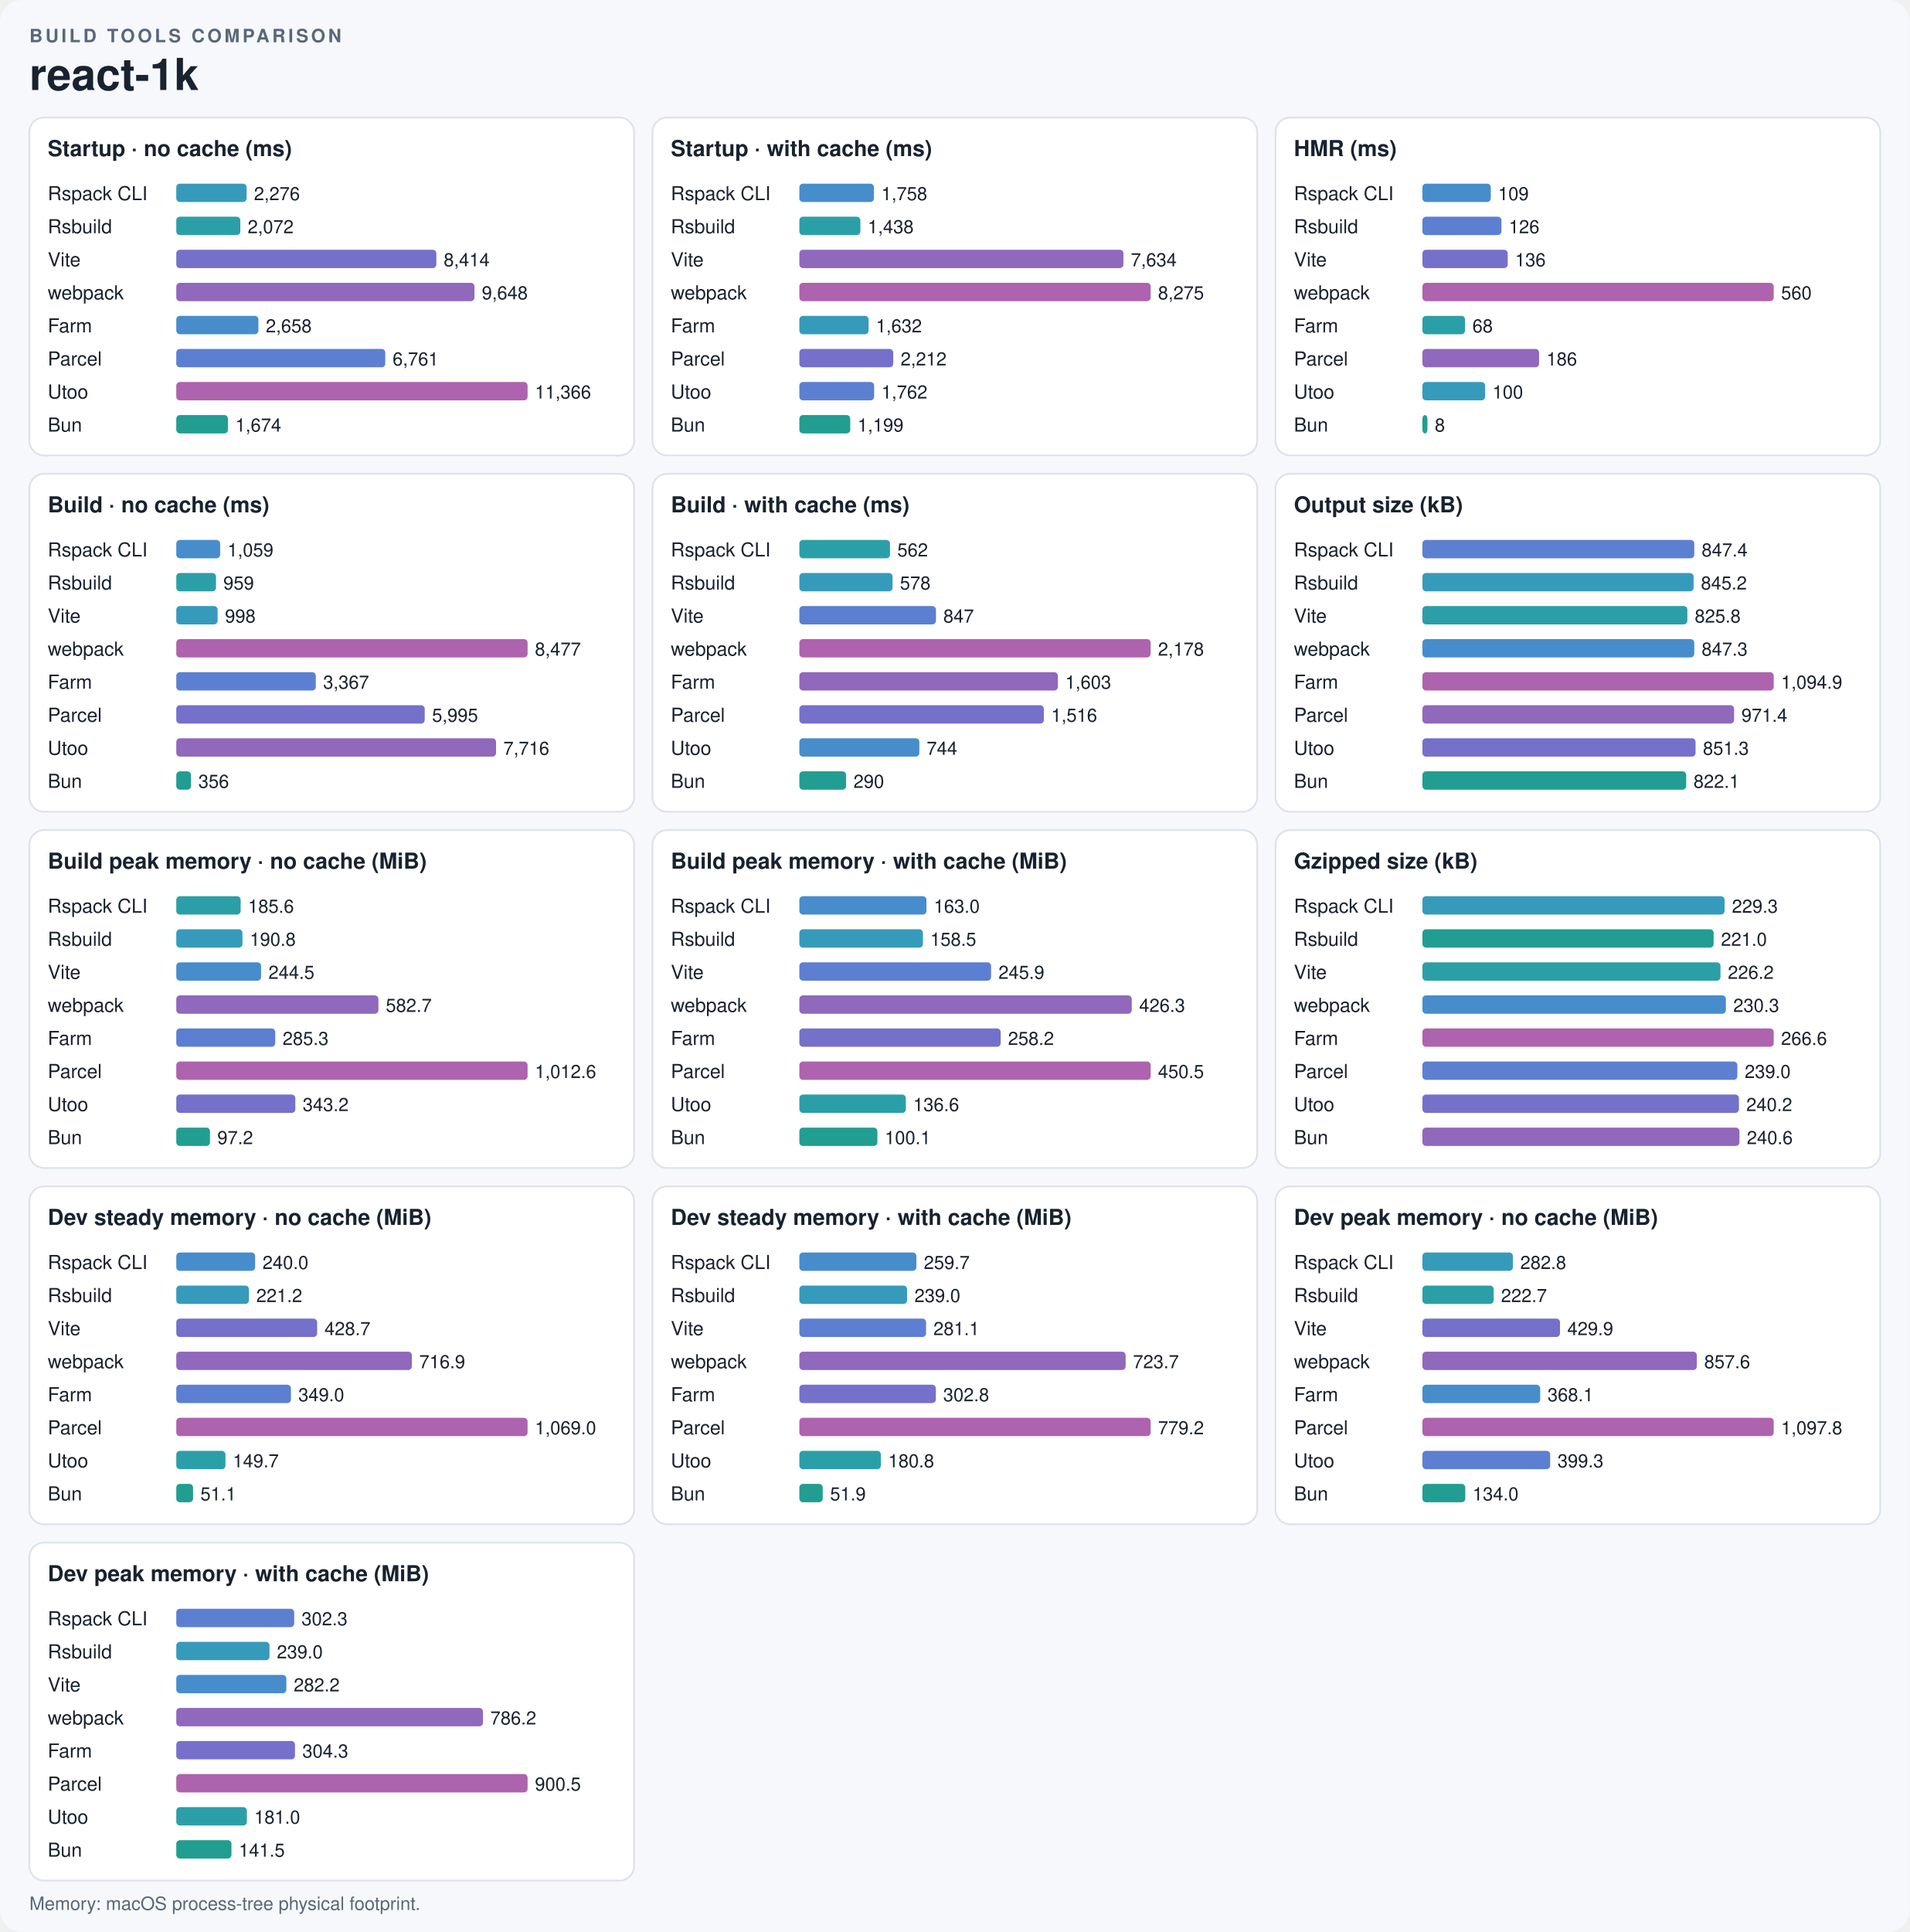
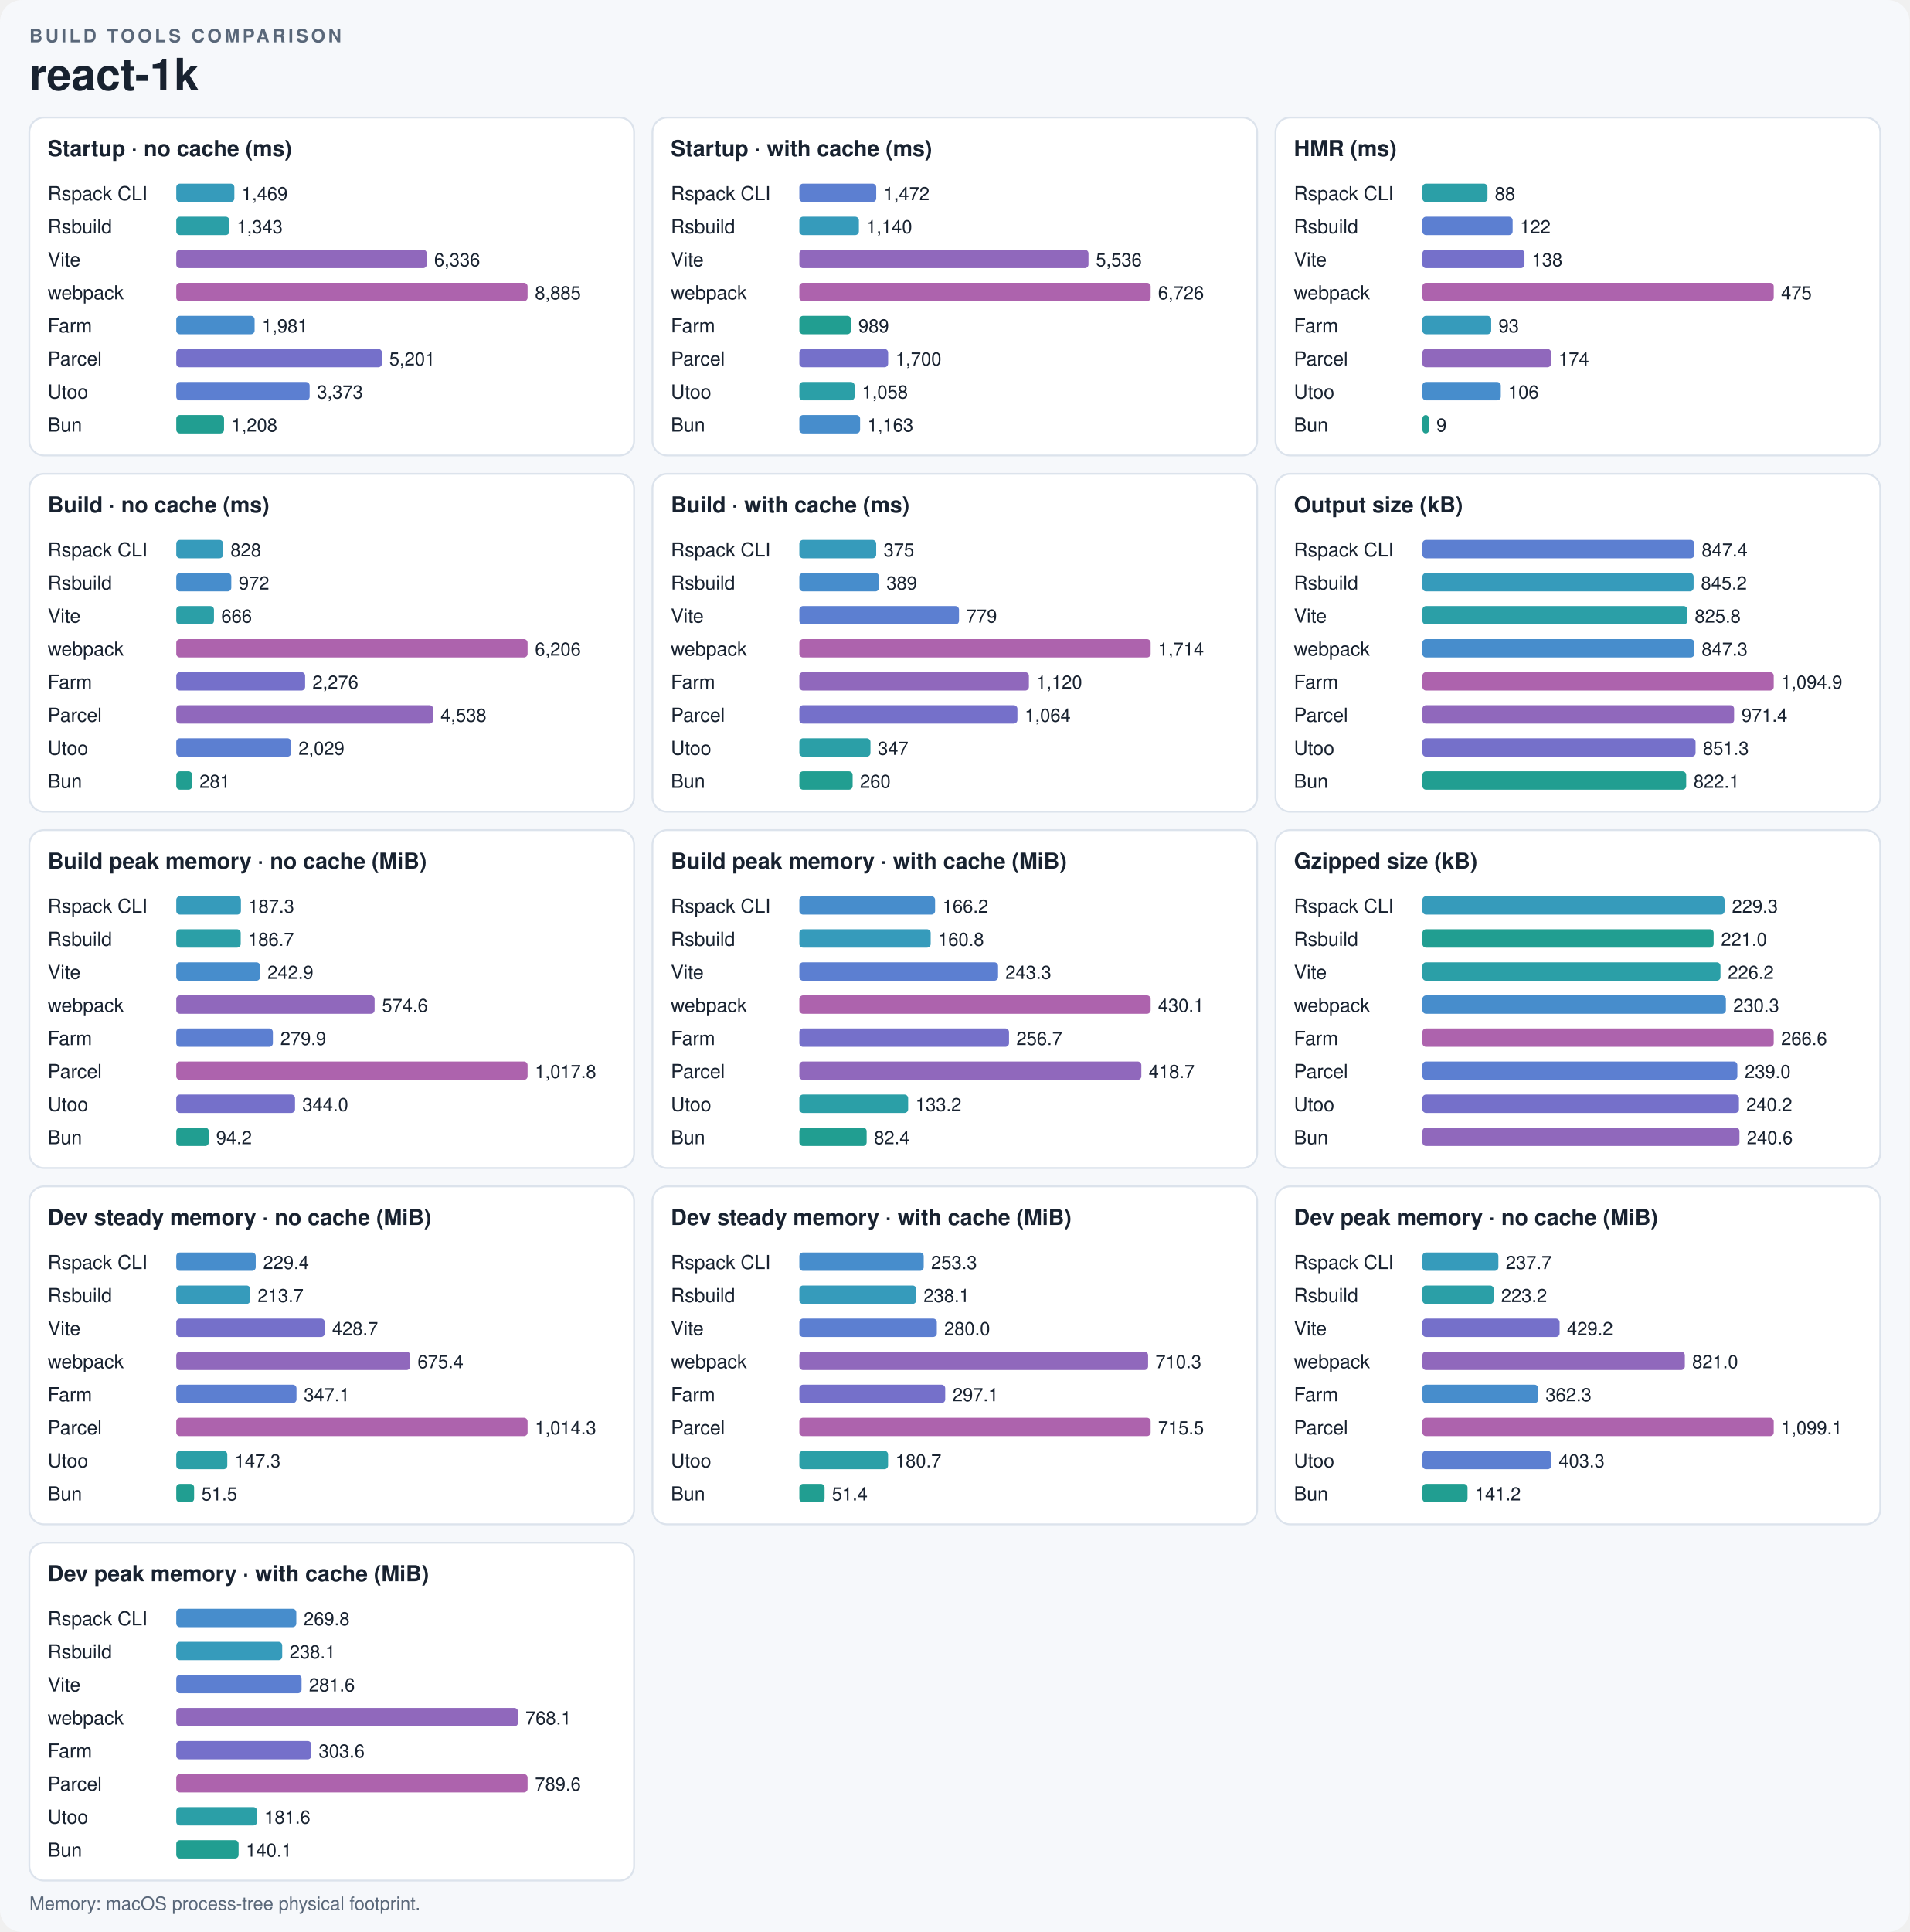
<svg xmlns="http://www.w3.org/2000/svg" width="1040" height="1052" viewBox="0 0 1040 1052" role="img" aria-labelledby="title description">
  <g font-family="-apple-system, BlinkMacSystemFont, 'Segoe UI', Helvetica, Arial, sans-serif" style="font-variant-numeric:tabular-nums">
    <rect width="1040" height="1052" rx="12" fill="#f6f8fb" />
    <text x="16" y="23" font-size="10" fill="#596779" font-weight="700" letter-spacing="1.5">BUILD TOOLS COMPARISON</text>
    <text x="16" y="49" font-size="24" fill="#182230" font-weight="700">react-1k</text>
-     <g class="chart" data-metric="Startup (no cache)" data-table="Development metrics" data-scale="11366">
+     <g class="chart" data-metric="Startup (no cache)" data-table="Development metrics" data-scale="8885">
      <rect x="16" y="64" width="329.333" height="184" rx="8" fill="#ffffff" stroke="#dce3ec" />
      <text x="26" y="85" font-size="12" fill="#182230" font-weight="650">Startup · no cache (ms)</text>
      <text x="26" y="109" font-size="10.5" fill="#182230">Rspack CLI</text>
-       <rect class="bar" data-rank="3" x="96" y="100" width="38.314" height="10" rx="2" fill="#369bbb" />
-       <text x="138.314" y="109" font-size="10" fill="#182230">2,276</text>
+       <rect class="bar" data-rank="3" x="96" y="100" width="31.634" height="10" rx="2" fill="#369bbb" />
+       <text x="131.634" y="109" font-size="10" fill="#182230">1,469</text>
      <text x="26" y="127" font-size="10.5" fill="#182230">Rsbuild</text>
-       <rect class="bar" data-rank="2" x="96" y="118" width="34.880" height="10" rx="2" fill="#2b9fa7" />
-       <text x="134.88" y="127" font-size="10" fill="#182230">2,072</text>
+       <rect class="bar" data-rank="2" x="96" y="118" width="28.921" height="10" rx="2" fill="#2b9fa7" />
+       <text x="128.921" y="127" font-size="10" fill="#182230">1,343</text>
      <text x="26" y="145" font-size="10.5" fill="#182230">Vite</text>
-       <rect class="bar" data-rank="6" x="96" y="136" width="141.640" height="10" rx="2" fill="#7570ca" />
-       <text x="241.64" y="145" font-size="10" fill="#182230">8,414</text>
+       <rect class="bar" data-rank="7" x="96" y="136" width="136.442" height="10" rx="2" fill="#9068bc" />
+       <text x="236.442" y="145" font-size="10" fill="#182230">6,336</text>
      <text x="26" y="163" font-size="10.5" fill="#182230">webpack</text>
-       <rect class="bar" data-rank="7" x="96" y="154" width="162.413" height="10" rx="2" fill="#9068bc" />
-       <text x="262.413" y="163" font-size="10" fill="#182230">9,648</text>
+       <rect class="bar" data-rank="8" x="96" y="154" width="191.333" height="10" rx="2" fill="#ad63ad" />
+       <text x="291.333" y="163" font-size="10" fill="#182230">8,885</text>
      <text x="26" y="181" font-size="10.5" fill="#182230">Farm</text>
-       <rect class="bar" data-rank="4" x="96" y="172" width="44.744" height="10" rx="2" fill="#478dcc" />
-       <text x="144.744" y="181" font-size="10" fill="#182230">2,658</text>
+       <rect class="bar" data-rank="4" x="96" y="172" width="42.660" height="10" rx="2" fill="#478dcc" />
+       <text x="142.66" y="181" font-size="10" fill="#182230">1,981</text>
      <text x="26" y="199" font-size="10.5" fill="#182230">Parcel</text>
-       <rect class="bar" data-rank="5" x="96" y="190" width="113.814" height="10" rx="2" fill="#5c7fd1" />
-       <text x="213.814" y="199" font-size="10" fill="#182230">6,761</text>
+       <rect class="bar" data-rank="6" x="96" y="190" width="112.001" height="10" rx="2" fill="#7570ca" />
+       <text x="212.001" y="199" font-size="10" fill="#182230">5,201</text>
      <text x="26" y="217" font-size="10.5" fill="#182230">Utoo</text>
-       <rect class="bar" data-rank="8" x="96" y="208" width="191.333" height="10" rx="2" fill="#ad63ad" />
-       <text x="291.333" y="217" font-size="10" fill="#182230">11,366</text>
+       <rect class="bar" data-rank="5" x="96" y="208" width="72.636" height="10" rx="2" fill="#5c7fd1" />
+       <text x="172.636" y="217" font-size="10" fill="#182230">3,373</text>
      <text x="26" y="235" font-size="10.5" fill="#182230">Bun</text>
-       <rect class="bar" data-rank="1" x="96" y="226" width="28.180" height="10" rx="2" fill="#219e91" />
-       <text x="128.18" y="235" font-size="10" fill="#182230">1,674</text>
-     </g>
-     <g class="chart" data-metric="Startup (with cache)" data-table="Development metrics" data-scale="8275">
+       <rect class="bar" data-rank="1" x="96" y="226" width="26.014" height="10" rx="2" fill="#219e91" />
+       <text x="126.014" y="235" font-size="10" fill="#182230">1,208</text>
+     </g>
+     <g class="chart" data-metric="Startup (with cache)" data-table="Development metrics" data-scale="6726">
      <rect x="355.333" y="64" width="329.333" height="184" rx="8" fill="#ffffff" stroke="#dce3ec" />
      <text x="365.333" y="85" font-size="12" fill="#182230" font-weight="650">Startup · with cache (ms)</text>
      <text x="365.333" y="109" font-size="10.5" fill="#182230">Rspack CLI</text>
-       <rect class="bar" data-rank="4" x="435.333" y="100" width="40.648" height="10" rx="2" fill="#478dcc" />
-       <text x="479.982" y="109" font-size="10" fill="#182230">1,758</text>
+       <rect class="bar" data-rank="5" x="435.333" y="100" width="41.874" height="10" rx="2" fill="#5c7fd1" />
+       <text x="481.207" y="109" font-size="10" fill="#182230">1,472</text>
      <text x="365.333" y="127" font-size="10.5" fill="#182230">Rsbuild</text>
-       <rect class="bar" data-rank="2" x="435.333" y="118" width="33.249" height="10" rx="2" fill="#2b9fa7" />
-       <text x="472.583" y="127" font-size="10" fill="#182230">1,438</text>
+       <rect class="bar" data-rank="3" x="435.333" y="118" width="32.429" height="10" rx="2" fill="#369bbb" />
+       <text x="471.763" y="127" font-size="10" fill="#182230">1,140</text>
      <text x="365.333" y="145" font-size="10.5" fill="#182230">Vite</text>
-       <rect class="bar" data-rank="7" x="435.333" y="136" width="176.512" height="10" rx="2" fill="#9068bc" />
-       <text x="615.846" y="145" font-size="10" fill="#182230">7,634</text>
+       <rect class="bar" data-rank="7" x="435.333" y="136" width="157.482" height="10" rx="2" fill="#9068bc" />
+       <text x="596.815" y="145" font-size="10" fill="#182230">5,536</text>
      <text x="365.333" y="163" font-size="10.5" fill="#182230">webpack</text>
      <rect class="bar" data-rank="8" x="435.333" y="154" width="191.333" height="10" rx="2" fill="#ad63ad" />
-       <text x="630.667" y="163" font-size="10" fill="#182230">8,275</text>
+       <text x="630.667" y="163" font-size="10" fill="#182230">6,726</text>
      <text x="365.333" y="181" font-size="10.5" fill="#182230">Farm</text>
-       <rect class="bar" data-rank="3" x="435.333" y="172" width="37.735" height="10" rx="2" fill="#369bbb" />
-       <text x="477.068" y="181" font-size="10" fill="#182230">1,632</text>
+       <rect class="bar" data-rank="1" x="435.333" y="172" width="28.134" height="10" rx="2" fill="#219e91" />
+       <text x="467.467" y="181" font-size="10" fill="#182230">989</text>
      <text x="365.333" y="199" font-size="10.5" fill="#182230">Parcel</text>
-       <rect class="bar" data-rank="6" x="435.333" y="190" width="51.146" height="10" rx="2" fill="#7570ca" />
-       <text x="490.479" y="199" font-size="10" fill="#182230">2,212</text>
+       <rect class="bar" data-rank="6" x="435.333" y="190" width="48.360" height="10" rx="2" fill="#7570ca" />
+       <text x="487.693" y="199" font-size="10" fill="#182230">1,700</text>
      <text x="365.333" y="217" font-size="10.5" fill="#182230">Utoo</text>
-       <rect class="bar" data-rank="5" x="435.333" y="208" width="40.741" height="10" rx="2" fill="#5c7fd1" />
-       <text x="480.074" y="217" font-size="10" fill="#182230">1,762</text>
+       <rect class="bar" data-rank="2" x="435.333" y="208" width="30.097" height="10" rx="2" fill="#2b9fa7" />
+       <text x="469.43" y="217" font-size="10" fill="#182230">1,058</text>
      <text x="365.333" y="235" font-size="10.5" fill="#182230">Bun</text>
-       <rect class="bar" data-rank="1" x="435.333" y="226" width="27.723" height="10" rx="2" fill="#219e91" />
-       <text x="467.056" y="235" font-size="10" fill="#182230">1,199</text>
-     </g>
-     <g class="chart" data-metric="HMR" data-table="Development metrics" data-scale="560">
+       <rect class="bar" data-rank="4" x="435.333" y="226" width="33.084" height="10" rx="2" fill="#478dcc" />
+       <text x="472.417" y="235" font-size="10" fill="#182230">1,163</text>
+     </g>
+     <g class="chart" data-metric="HMR" data-table="Development metrics" data-scale="475">
      <rect x="694.667" y="64" width="329.333" height="184" rx="8" fill="#ffffff" stroke="#dce3ec" />
      <text x="704.667" y="85" font-size="12" fill="#182230" font-weight="650">HMR (ms)</text>
      <text x="704.667" y="109" font-size="10.5" fill="#182230">Rspack CLI</text>
-       <rect class="bar" data-rank="4" x="774.667" y="100" width="37.242" height="10" rx="2" fill="#478dcc" />
-       <text x="815.908" y="109" font-size="10" fill="#182230">109</text>
+       <rect class="bar" data-rank="2" x="774.667" y="100" width="35.447" height="10" rx="2" fill="#2b9fa7" />
+       <text x="814.114" y="109" font-size="10" fill="#182230">88</text>
      <text x="704.667" y="127" font-size="10.5" fill="#182230">Rsbuild</text>
-       <rect class="bar" data-rank="5" x="774.667" y="118" width="43.050" height="10" rx="2" fill="#5c7fd1" />
-       <text x="821.717" y="127" font-size="10" fill="#182230">126</text>
+       <rect class="bar" data-rank="5" x="774.667" y="118" width="49.142" height="10" rx="2" fill="#5c7fd1" />
+       <text x="827.809" y="127" font-size="10" fill="#182230">122</text>
      <text x="704.667" y="145" font-size="10.5" fill="#182230">Vite</text>
-       <rect class="bar" data-rank="6" x="774.667" y="136" width="46.467" height="10" rx="2" fill="#7570ca" />
-       <text x="825.133" y="145" font-size="10" fill="#182230">136</text>
+       <rect class="bar" data-rank="6" x="774.667" y="136" width="55.587" height="10" rx="2" fill="#7570ca" />
+       <text x="834.254" y="145" font-size="10" fill="#182230">138</text>
      <text x="704.667" y="163" font-size="10.5" fill="#182230">webpack</text>
      <rect class="bar" data-rank="8" x="774.667" y="154" width="191.333" height="10" rx="2" fill="#ad63ad" />
-       <text x="970" y="163" font-size="10" fill="#182230">560</text>
+       <text x="970" y="163" font-size="10" fill="#182230">475</text>
      <text x="704.667" y="181" font-size="10.5" fill="#182230">Farm</text>
-       <rect class="bar" data-rank="2" x="774.667" y="172" width="23.233" height="10" rx="2" fill="#2b9fa7" />
-       <text x="801.9" y="181" font-size="10" fill="#182230">68</text>
+       <rect class="bar" data-rank="3" x="774.667" y="172" width="37.461" height="10" rx="2" fill="#369bbb" />
+       <text x="816.128" y="181" font-size="10" fill="#182230">93</text>
      <text x="704.667" y="199" font-size="10.5" fill="#182230">Parcel</text>
-       <rect class="bar" data-rank="7" x="774.667" y="190" width="63.550" height="10" rx="2" fill="#9068bc" />
-       <text x="842.217" y="199" font-size="10" fill="#182230">186</text>
+       <rect class="bar" data-rank="7" x="774.667" y="190" width="70.088" height="10" rx="2" fill="#9068bc" />
+       <text x="848.755" y="199" font-size="10" fill="#182230">174</text>
      <text x="704.667" y="217" font-size="10.5" fill="#182230">Utoo</text>
-       <rect class="bar" data-rank="3" x="774.667" y="208" width="34.167" height="10" rx="2" fill="#369bbb" />
-       <text x="812.833" y="217" font-size="10" fill="#182230">100</text>
+       <rect class="bar" data-rank="4" x="774.667" y="208" width="42.698" height="10" rx="2" fill="#478dcc" />
+       <text x="821.364" y="217" font-size="10" fill="#182230">106</text>
      <text x="704.667" y="235" font-size="10.5" fill="#182230">Bun</text>
-       <rect class="bar" data-rank="1" x="774.667" y="226" width="2.733" height="10" rx="2" fill="#219e91" />
-       <text x="781.4" y="235" font-size="10" fill="#182230">8</text>
-     </g>
-     <g class="chart" data-metric="Build (no cache)" data-table="Build metrics" data-scale="8477">
+       <rect class="bar" data-rank="1" x="774.667" y="226" width="3.625" height="10" rx="2" fill="#219e91" />
+       <text x="782.292" y="235" font-size="10" fill="#182230">9</text>
+     </g>
+     <g class="chart" data-metric="Build (no cache)" data-table="Build metrics" data-scale="6206">
      <rect x="16" y="258" width="329.333" height="184" rx="8" fill="#ffffff" stroke="#dce3ec" />
      <text x="26" y="279" font-size="12" fill="#182230" font-weight="650">Build · no cache (ms)</text>
      <text x="26" y="303" font-size="10.5" fill="#182230">Rspack CLI</text>
-       <rect class="bar" data-rank="4" x="96" y="294" width="23.903" height="10" rx="2" fill="#478dcc" />
-       <text x="123.903" y="303" font-size="10" fill="#182230">1,059</text>
+       <rect class="bar" data-rank="3" x="96" y="294" width="25.528" height="10" rx="2" fill="#369bbb" />
+       <text x="125.528" y="303" font-size="10" fill="#182230">828</text>
      <text x="26" y="321" font-size="10.5" fill="#182230">Rsbuild</text>
-       <rect class="bar" data-rank="2" x="96" y="312" width="21.645" height="10" rx="2" fill="#2b9fa7" />
-       <text x="121.645" y="321" font-size="10" fill="#182230">959</text>
+       <rect class="bar" data-rank="4" x="96" y="312" width="29.967" height="10" rx="2" fill="#478dcc" />
+       <text x="129.967" y="321" font-size="10" fill="#182230">972</text>
      <text x="26" y="339" font-size="10.5" fill="#182230">Vite</text>
-       <rect class="bar" data-rank="3" x="96" y="330" width="22.526" height="10" rx="2" fill="#369bbb" />
-       <text x="122.526" y="339" font-size="10" fill="#182230">998</text>
+       <rect class="bar" data-rank="2" x="96" y="330" width="20.533" height="10" rx="2" fill="#2b9fa7" />
+       <text x="120.533" y="339" font-size="10" fill="#182230">666</text>
      <text x="26" y="357" font-size="10.5" fill="#182230">webpack</text>
      <rect class="bar" data-rank="8" x="96" y="348" width="191.333" height="10" rx="2" fill="#ad63ad" />
-       <text x="291.333" y="357" font-size="10" fill="#182230">8,477</text>
+       <text x="291.333" y="357" font-size="10" fill="#182230">6,206</text>
      <text x="26" y="375" font-size="10.5" fill="#182230">Farm</text>
-       <rect class="bar" data-rank="5" x="96" y="366" width="75.996" height="10" rx="2" fill="#5c7fd1" />
-       <text x="175.996" y="375" font-size="10" fill="#182230">3,367</text>
+       <rect class="bar" data-rank="6" x="96" y="366" width="70.170" height="10" rx="2" fill="#7570ca" />
+       <text x="170.17" y="375" font-size="10" fill="#182230">2,276</text>
      <text x="26" y="393" font-size="10.5" fill="#182230">Parcel</text>
-       <rect class="bar" data-rank="6" x="96" y="384" width="135.312" height="10" rx="2" fill="#7570ca" />
-       <text x="235.312" y="393" font-size="10" fill="#182230">5,995</text>
+       <rect class="bar" data-rank="7" x="96" y="384" width="139.908" height="10" rx="2" fill="#9068bc" />
+       <text x="239.908" y="393" font-size="10" fill="#182230">4,538</text>
      <text x="26" y="411" font-size="10.5" fill="#182230">Utoo</text>
-       <rect class="bar" data-rank="7" x="96" y="402" width="174.157" height="10" rx="2" fill="#9068bc" />
-       <text x="274.157" y="411" font-size="10" fill="#182230">7,716</text>
+       <rect class="bar" data-rank="5" x="96" y="402" width="62.555" height="10" rx="2" fill="#5c7fd1" />
+       <text x="162.555" y="411" font-size="10" fill="#182230">2,029</text>
      <text x="26" y="429" font-size="10.5" fill="#182230">Bun</text>
-       <rect class="bar" data-rank="1" x="96" y="420" width="8.035" height="10" rx="2" fill="#219e91" />
-       <text x="108.035" y="429" font-size="10" fill="#182230">356</text>
-     </g>
-     <g class="chart" data-metric="Build (with cache)" data-table="Build metrics" data-scale="2178">
+       <rect class="bar" data-rank="1" x="96" y="420" width="8.663" height="10" rx="2" fill="#219e91" />
+       <text x="108.663" y="429" font-size="10" fill="#182230">281</text>
+     </g>
+     <g class="chart" data-metric="Build (with cache)" data-table="Build metrics" data-scale="1714">
      <rect x="355.333" y="258" width="329.333" height="184" rx="8" fill="#ffffff" stroke="#dce3ec" />
      <text x="365.333" y="279" font-size="12" fill="#182230" font-weight="650">Build · with cache (ms)</text>
      <text x="365.333" y="303" font-size="10.5" fill="#182230">Rspack CLI</text>
-       <rect class="bar" data-rank="2" x="435.333" y="294" width="49.371" height="10" rx="2" fill="#2b9fa7" />
-       <text x="488.704" y="303" font-size="10" fill="#182230">562</text>
+       <rect class="bar" data-rank="3" x="435.333" y="294" width="41.861" height="10" rx="2" fill="#369bbb" />
+       <text x="481.194" y="303" font-size="10" fill="#182230">375</text>
      <text x="365.333" y="321" font-size="10.5" fill="#182230">Rsbuild</text>
-       <rect class="bar" data-rank="3" x="435.333" y="312" width="50.776" height="10" rx="2" fill="#369bbb" />
-       <text x="490.11" y="321" font-size="10" fill="#182230">578</text>
+       <rect class="bar" data-rank="4" x="435.333" y="312" width="43.424" height="10" rx="2" fill="#478dcc" />
+       <text x="482.757" y="321" font-size="10" fill="#182230">389</text>
      <text x="365.333" y="339" font-size="10.5" fill="#182230">Vite</text>
-       <rect class="bar" data-rank="5" x="435.333" y="330" width="74.407" height="10" rx="2" fill="#5c7fd1" />
-       <text x="513.741" y="339" font-size="10" fill="#182230">847</text>
+       <rect class="bar" data-rank="5" x="435.333" y="330" width="86.960" height="10" rx="2" fill="#5c7fd1" />
+       <text x="526.293" y="339" font-size="10" fill="#182230">779</text>
      <text x="365.333" y="357" font-size="10.5" fill="#182230">webpack</text>
      <rect class="bar" data-rank="8" x="435.333" y="348" width="191.333" height="10" rx="2" fill="#ad63ad" />
-       <text x="630.667" y="357" font-size="10" fill="#182230">2,178</text>
+       <text x="630.667" y="357" font-size="10" fill="#182230">1,714</text>
      <text x="365.333" y="375" font-size="10.5" fill="#182230">Farm</text>
-       <rect class="bar" data-rank="7" x="435.333" y="366" width="140.821" height="10" rx="2" fill="#9068bc" />
-       <text x="580.154" y="375" font-size="10" fill="#182230">1,603</text>
+       <rect class="bar" data-rank="7" x="435.333" y="366" width="125.025" height="10" rx="2" fill="#9068bc" />
+       <text x="564.359" y="375" font-size="10" fill="#182230">1,120</text>
      <text x="365.333" y="393" font-size="10.5" fill="#182230">Parcel</text>
-       <rect class="bar" data-rank="6" x="435.333" y="384" width="133.178" height="10" rx="2" fill="#7570ca" />
-       <text x="572.511" y="393" font-size="10" fill="#182230">1,516</text>
+       <rect class="bar" data-rank="6" x="435.333" y="384" width="118.774" height="10" rx="2" fill="#7570ca" />
+       <text x="558.107" y="393" font-size="10" fill="#182230">1,064</text>
      <text x="365.333" y="411" font-size="10.5" fill="#182230">Utoo</text>
-       <rect class="bar" data-rank="4" x="435.333" y="402" width="65.359" height="10" rx="2" fill="#478dcc" />
-       <text x="504.692" y="411" font-size="10" fill="#182230">744</text>
+       <rect class="bar" data-rank="2" x="435.333" y="402" width="38.736" height="10" rx="2" fill="#2b9fa7" />
+       <text x="478.069" y="411" font-size="10" fill="#182230">347</text>
      <text x="365.333" y="429" font-size="10.5" fill="#182230">Bun</text>
-       <rect class="bar" data-rank="1" x="435.333" y="420" width="25.476" height="10" rx="2" fill="#219e91" />
-       <text x="464.809" y="429" font-size="10" fill="#182230">290</text>
+       <rect class="bar" data-rank="1" x="435.333" y="420" width="29.024" height="10" rx="2" fill="#219e91" />
+       <text x="468.357" y="429" font-size="10" fill="#182230">260</text>
    </g>
    <g class="chart" data-metric="Output size" data-table="Build metrics" data-scale="1094.9">
      <rect x="694.667" y="258" width="329.333" height="184" rx="8" fill="#ffffff" stroke="#dce3ec" />
      <text x="704.667" y="279" font-size="12" fill="#182230" font-weight="650">Output size (kB)</text>
      <text x="704.667" y="303" font-size="10.5" fill="#182230">Rspack CLI</text>
      <rect class="bar" data-rank="5" x="774.667" y="294" width="148.083" height="10" rx="2" fill="#5c7fd1" />
      <text x="926.749" y="303" font-size="10" fill="#182230">847.4</text>
      <text x="704.667" y="321" font-size="10.5" fill="#182230">Rsbuild</text>
      <rect class="bar" data-rank="3" x="774.667" y="312" width="147.698" height="10" rx="2" fill="#369bbb" />
      <text x="926.365" y="321" font-size="10" fill="#182230">845.2</text>
      <text x="704.667" y="339" font-size="10.5" fill="#182230">Vite</text>
      <rect class="bar" data-rank="2" x="774.667" y="330" width="144.308" height="10" rx="2" fill="#2b9fa7" />
      <text x="922.975" y="339" font-size="10" fill="#182230">825.8</text>
      <text x="704.667" y="357" font-size="10.5" fill="#182230">webpack</text>
      <rect class="bar" data-rank="4" x="774.667" y="348" width="148.065" height="10" rx="2" fill="#478dcc" />
      <text x="926.732" y="357" font-size="10" fill="#182230">847.3</text>
      <text x="704.667" y="375" font-size="10.5" fill="#182230">Farm</text>
      <rect class="bar" data-rank="8" x="774.667" y="366" width="191.333" height="10" rx="2" fill="#ad63ad" />
      <text x="970" y="375" font-size="10" fill="#182230">1,094.9</text>
      <text x="704.667" y="393" font-size="10.5" fill="#182230">Parcel</text>
      <rect class="bar" data-rank="7" x="774.667" y="384" width="169.752" height="10" rx="2" fill="#9068bc" />
      <text x="948.418" y="393" font-size="10" fill="#182230">971.4</text>
      <text x="704.667" y="411" font-size="10.5" fill="#182230">Utoo</text>
      <rect class="bar" data-rank="6" x="774.667" y="402" width="148.764" height="10" rx="2" fill="#7570ca" />
      <text x="927.431" y="411" font-size="10" fill="#182230">851.3</text>
      <text x="704.667" y="429" font-size="10.5" fill="#182230">Bun</text>
      <rect class="bar" data-rank="1" x="774.667" y="420" width="143.662" height="10" rx="2" fill="#219e91" />
      <text x="922.328" y="429" font-size="10" fill="#182230">822.1</text>
    </g>
-     <g class="chart" data-metric="Peak (no cache)" data-table="Build memory (MiB)" data-scale="1012.6">
+     <g class="chart" data-metric="Peak (no cache)" data-table="Build memory (MiB)" data-scale="1017.8">
      <rect x="16" y="452" width="329.333" height="184" rx="8" fill="#ffffff" stroke="#dce3ec" />
      <text x="26" y="473" font-size="12" fill="#182230" font-weight="650">Build peak memory · no cache (MiB)</text>
      <text x="26" y="497" font-size="10.5" fill="#182230">Rspack CLI</text>
-       <rect class="bar" data-rank="2" x="96" y="488" width="35.070" height="10" rx="2" fill="#2b9fa7" />
-       <text x="135.07" y="497" font-size="10" fill="#182230">185.6</text>
+       <rect class="bar" data-rank="3" x="96" y="488" width="35.210" height="10" rx="2" fill="#369bbb" />
+       <text x="135.21" y="497" font-size="10" fill="#182230">187.3</text>
      <text x="26" y="515" font-size="10.5" fill="#182230">Rsbuild</text>
-       <rect class="bar" data-rank="3" x="96" y="506" width="36.052" height="10" rx="2" fill="#369bbb" />
-       <text x="136.052" y="515" font-size="10" fill="#182230">190.8</text>
+       <rect class="bar" data-rank="2" x="96" y="506" width="35.097" height="10" rx="2" fill="#2b9fa7" />
+       <text x="135.097" y="515" font-size="10" fill="#182230">186.7</text>
      <text x="26" y="533" font-size="10.5" fill="#182230">Vite</text>
-       <rect class="bar" data-rank="4" x="96" y="524" width="46.199" height="10" rx="2" fill="#478dcc" />
-       <text x="146.199" y="533" font-size="10" fill="#182230">244.5</text>
+       <rect class="bar" data-rank="4" x="96" y="524" width="45.662" height="10" rx="2" fill="#478dcc" />
+       <text x="145.662" y="533" font-size="10" fill="#182230">242.9</text>
      <text x="26" y="551" font-size="10.5" fill="#182230">webpack</text>
-       <rect class="bar" data-rank="7" x="96" y="542" width="110.103" height="10" rx="2" fill="#9068bc" />
-       <text x="210.103" y="551" font-size="10" fill="#182230">582.7</text>
+       <rect class="bar" data-rank="7" x="96" y="542" width="108.017" height="10" rx="2" fill="#9068bc" />
+       <text x="208.017" y="551" font-size="10" fill="#182230">574.6</text>
      <text x="26" y="569" font-size="10.5" fill="#182230">Farm</text>
-       <rect class="bar" data-rank="5" x="96" y="560" width="53.908" height="10" rx="2" fill="#5c7fd1" />
-       <text x="153.908" y="569" font-size="10" fill="#182230">285.3</text>
+       <rect class="bar" data-rank="5" x="96" y="560" width="52.618" height="10" rx="2" fill="#5c7fd1" />
+       <text x="152.618" y="569" font-size="10" fill="#182230">279.9</text>
      <text x="26" y="587" font-size="10.5" fill="#182230">Parcel</text>
      <rect class="bar" data-rank="8" x="96" y="578" width="191.333" height="10" rx="2" fill="#ad63ad" />
-       <text x="291.333" y="587" font-size="10" fill="#182230">1,012.6</text>
+       <text x="291.333" y="587" font-size="10" fill="#182230">1,017.8</text>
      <text x="26" y="605" font-size="10.5" fill="#182230">Utoo</text>
-       <rect class="bar" data-rank="6" x="96" y="596" width="64.849" height="10" rx="2" fill="#7570ca" />
-       <text x="164.849" y="605" font-size="10" fill="#182230">343.2</text>
+       <rect class="bar" data-rank="6" x="96" y="596" width="64.668" height="10" rx="2" fill="#7570ca" />
+       <text x="164.668" y="605" font-size="10" fill="#182230">344.0</text>
      <text x="26" y="623" font-size="10.5" fill="#182230">Bun</text>
-       <rect class="bar" data-rank="1" x="96" y="614" width="18.366" height="10" rx="2" fill="#219e91" />
-       <text x="118.366" y="623" font-size="10" fill="#182230">97.2</text>
-     </g>
-     <g class="chart" data-metric="Peak (with cache)" data-table="Build memory (MiB)" data-scale="450.5">
+       <rect class="bar" data-rank="1" x="96" y="614" width="17.708" height="10" rx="2" fill="#219e91" />
+       <text x="117.708" y="623" font-size="10" fill="#182230">94.2</text>
+     </g>
+     <g class="chart" data-metric="Peak (with cache)" data-table="Build memory (MiB)" data-scale="430.1">
      <rect x="355.333" y="452" width="329.333" height="184" rx="8" fill="#ffffff" stroke="#dce3ec" />
      <text x="365.333" y="473" font-size="12" fill="#182230" font-weight="650">Build peak memory · with cache (MiB)</text>
      <text x="365.333" y="497" font-size="10.5" fill="#182230">Rspack CLI</text>
-       <rect class="bar" data-rank="4" x="435.333" y="488" width="69.228" height="10" rx="2" fill="#478dcc" />
-       <text x="508.562" y="497" font-size="10" fill="#182230">163.0</text>
+       <rect class="bar" data-rank="4" x="435.333" y="488" width="73.935" height="10" rx="2" fill="#478dcc" />
+       <text x="513.269" y="497" font-size="10" fill="#182230">166.2</text>
      <text x="365.333" y="515" font-size="10.5" fill="#182230">Rsbuild</text>
-       <rect class="bar" data-rank="3" x="435.333" y="506" width="67.317" height="10" rx="2" fill="#369bbb" />
-       <text x="506.65" y="515" font-size="10" fill="#182230">158.5</text>
+       <rect class="bar" data-rank="3" x="435.333" y="506" width="71.533" height="10" rx="2" fill="#369bbb" />
+       <text x="510.866" y="515" font-size="10" fill="#182230">160.8</text>
      <text x="365.333" y="533" font-size="10.5" fill="#182230">Vite</text>
-       <rect class="bar" data-rank="5" x="435.333" y="524" width="104.437" height="10" rx="2" fill="#5c7fd1" />
-       <text x="543.77" y="533" font-size="10" fill="#182230">245.9</text>
+       <rect class="bar" data-rank="5" x="435.333" y="524" width="108.234" height="10" rx="2" fill="#5c7fd1" />
+       <text x="547.567" y="533" font-size="10" fill="#182230">243.3</text>
      <text x="365.333" y="551" font-size="10.5" fill="#182230">webpack</text>
-       <rect class="bar" data-rank="7" x="435.333" y="542" width="181.055" height="10" rx="2" fill="#9068bc" />
-       <text x="620.389" y="551" font-size="10" fill="#182230">426.3</text>
+       <rect class="bar" data-rank="8" x="435.333" y="542" width="191.333" height="10" rx="2" fill="#ad63ad" />
+       <text x="630.667" y="551" font-size="10" fill="#182230">430.1</text>
      <text x="365.333" y="569" font-size="10.5" fill="#182230">Farm</text>
-       <rect class="bar" data-rank="6" x="435.333" y="560" width="109.661" height="10" rx="2" fill="#7570ca" />
-       <text x="548.994" y="569" font-size="10" fill="#182230">258.2</text>
+       <rect class="bar" data-rank="6" x="435.333" y="560" width="114.195" height="10" rx="2" fill="#7570ca" />
+       <text x="553.528" y="569" font-size="10" fill="#182230">256.7</text>
      <text x="365.333" y="587" font-size="10.5" fill="#182230">Parcel</text>
-       <rect class="bar" data-rank="8" x="435.333" y="578" width="191.333" height="10" rx="2" fill="#ad63ad" />
-       <text x="630.667" y="587" font-size="10" fill="#182230">450.5</text>
+       <rect class="bar" data-rank="7" x="435.333" y="578" width="186.262" height="10" rx="2" fill="#9068bc" />
+       <text x="625.595" y="587" font-size="10" fill="#182230">418.7</text>
      <text x="365.333" y="605" font-size="10.5" fill="#182230">Utoo</text>
-       <rect class="bar" data-rank="2" x="435.333" y="596" width="58.016" height="10" rx="2" fill="#2b9fa7" />
-       <text x="497.349" y="605" font-size="10" fill="#182230">136.6</text>
+       <rect class="bar" data-rank="2" x="435.333" y="596" width="59.255" height="10" rx="2" fill="#2b9fa7" />
+       <text x="498.588" y="605" font-size="10" fill="#182230">133.2</text>
      <text x="365.333" y="623" font-size="10.5" fill="#182230">Bun</text>
-       <rect class="bar" data-rank="1" x="435.333" y="614" width="42.514" height="10" rx="2" fill="#219e91" />
-       <text x="481.847" y="623" font-size="10" fill="#182230">100.1</text>
+       <rect class="bar" data-rank="1" x="435.333" y="614" width="36.656" height="10" rx="2" fill="#219e91" />
+       <text x="475.99" y="623" font-size="10" fill="#182230">82.4</text>
    </g>
    <g class="chart" data-metric="Gzipped size" data-table="Build metrics" data-scale="266.6">
      <rect x="694.667" y="452" width="329.333" height="184" rx="8" fill="#ffffff" stroke="#dce3ec" />
      <text x="704.667" y="473" font-size="12" fill="#182230" font-weight="650">Gzipped size (kB)</text>
      <text x="704.667" y="497" font-size="10.5" fill="#182230">Rspack CLI</text>
      <rect class="bar" data-rank="3" x="774.667" y="488" width="164.564" height="10" rx="2" fill="#369bbb" />
      <text x="943.231" y="497" font-size="10" fill="#182230">229.3</text>
      <text x="704.667" y="515" font-size="10.5" fill="#182230">Rsbuild</text>
      <rect class="bar" data-rank="1" x="774.667" y="506" width="158.607" height="10" rx="2" fill="#219e91" />
      <text x="937.274" y="515" font-size="10" fill="#182230">221.0</text>
      <text x="704.667" y="533" font-size="10.5" fill="#182230">Vite</text>
      <rect class="bar" data-rank="2" x="774.667" y="524" width="162.339" height="10" rx="2" fill="#2b9fa7" />
      <text x="941.006" y="533" font-size="10" fill="#182230">226.2</text>
      <text x="704.667" y="551" font-size="10.5" fill="#182230">webpack</text>
      <rect class="bar" data-rank="4" x="774.667" y="542" width="165.282" height="10" rx="2" fill="#478dcc" />
      <text x="943.948" y="551" font-size="10" fill="#182230">230.3</text>
      <text x="704.667" y="569" font-size="10.5" fill="#182230">Farm</text>
      <rect class="bar" data-rank="8" x="774.667" y="560" width="191.333" height="10" rx="2" fill="#ad63ad" />
      <text x="970" y="569" font-size="10" fill="#182230">266.6</text>
      <text x="704.667" y="587" font-size="10.5" fill="#182230">Parcel</text>
      <rect class="bar" data-rank="5" x="774.667" y="578" width="171.525" height="10" rx="2" fill="#5c7fd1" />
      <text x="950.192" y="587" font-size="10" fill="#182230">239.0</text>
      <text x="704.667" y="605" font-size="10.5" fill="#182230">Utoo</text>
      <rect class="bar" data-rank="6" x="774.667" y="596" width="172.387" height="10" rx="2" fill="#7570ca" />
      <text x="951.053" y="605" font-size="10" fill="#182230">240.2</text>
      <text x="704.667" y="623" font-size="10.5" fill="#182230">Bun</text>
      <rect class="bar" data-rank="7" x="774.667" y="614" width="172.674" height="10" rx="2" fill="#9068bc" />
      <text x="951.34" y="623" font-size="10" fill="#182230">240.6</text>
    </g>
-     <g class="chart" data-metric="Steady (no cache)" data-table="Dev memory (MiB)" data-scale="1069">
+     <g class="chart" data-metric="Steady (no cache)" data-table="Dev memory (MiB)" data-scale="1014.3">
      <rect x="16" y="646" width="329.333" height="184" rx="8" fill="#ffffff" stroke="#dce3ec" />
      <text x="26" y="667" font-size="12" fill="#182230" font-weight="650">Dev steady memory · no cache (MiB)</text>
      <text x="26" y="691" font-size="10.5" fill="#182230">Rspack CLI</text>
-       <rect class="bar" data-rank="4" x="96" y="682" width="42.956" height="10" rx="2" fill="#478dcc" />
-       <text x="142.956" y="691" font-size="10" fill="#182230">240.0</text>
+       <rect class="bar" data-rank="4" x="96" y="682" width="43.273" height="10" rx="2" fill="#478dcc" />
+       <text x="143.273" y="691" font-size="10" fill="#182230">229.4</text>
      <text x="26" y="709" font-size="10.5" fill="#182230">Rsbuild</text>
-       <rect class="bar" data-rank="3" x="96" y="700" width="39.591" height="10" rx="2" fill="#369bbb" />
-       <text x="139.591" y="709" font-size="10" fill="#182230">221.2</text>
+       <rect class="bar" data-rank="3" x="96" y="700" width="40.311" height="10" rx="2" fill="#369bbb" />
+       <text x="140.311" y="709" font-size="10" fill="#182230">213.7</text>
      <text x="26" y="727" font-size="10.5" fill="#182230">Vite</text>
-       <rect class="bar" data-rank="6" x="96" y="718" width="76.730" height="10" rx="2" fill="#7570ca" />
-       <text x="176.73" y="727" font-size="10" fill="#182230">428.7</text>
+       <rect class="bar" data-rank="6" x="96" y="718" width="80.868" height="10" rx="2" fill="#7570ca" />
+       <text x="180.868" y="727" font-size="10" fill="#182230">428.7</text>
      <text x="26" y="745" font-size="10.5" fill="#182230">webpack</text>
-       <rect class="bar" data-rank="7" x="96" y="736" width="128.313" height="10" rx="2" fill="#9068bc" />
-       <text x="228.313" y="745" font-size="10" fill="#182230">716.9</text>
+       <rect class="bar" data-rank="7" x="96" y="736" width="127.405" height="10" rx="2" fill="#9068bc" />
+       <text x="227.405" y="745" font-size="10" fill="#182230">675.4</text>
      <text x="26" y="763" font-size="10.5" fill="#182230">Farm</text>
-       <rect class="bar" data-rank="5" x="96" y="754" width="62.465" height="10" rx="2" fill="#5c7fd1" />
-       <text x="162.465" y="763" font-size="10" fill="#182230">349.0</text>
+       <rect class="bar" data-rank="5" x="96" y="754" width="65.476" height="10" rx="2" fill="#5c7fd1" />
+       <text x="165.476" y="763" font-size="10" fill="#182230">347.1</text>
      <text x="26" y="781" font-size="10.5" fill="#182230">Parcel</text>
      <rect class="bar" data-rank="8" x="96" y="772" width="191.333" height="10" rx="2" fill="#ad63ad" />
-       <text x="291.333" y="781" font-size="10" fill="#182230">1,069.0</text>
+       <text x="291.333" y="781" font-size="10" fill="#182230">1,014.3</text>
      <text x="26" y="799" font-size="10.5" fill="#182230">Utoo</text>
-       <rect class="bar" data-rank="2" x="96" y="790" width="26.794" height="10" rx="2" fill="#2b9fa7" />
-       <text x="126.794" y="799" font-size="10" fill="#182230">149.7</text>
+       <rect class="bar" data-rank="2" x="96" y="790" width="27.786" height="10" rx="2" fill="#2b9fa7" />
+       <text x="127.786" y="799" font-size="10" fill="#182230">147.3</text>
      <text x="26" y="817" font-size="10.5" fill="#182230">Bun</text>
-       <rect class="bar" data-rank="1" x="96" y="808" width="9.146" height="10" rx="2" fill="#219e91" />
-       <text x="109.146" y="817" font-size="10" fill="#182230">51.1</text>
-     </g>
-     <g class="chart" data-metric="Steady (with cache)" data-table="Dev memory (MiB)" data-scale="779.2">
+       <rect class="bar" data-rank="1" x="96" y="808" width="9.715" height="10" rx="2" fill="#219e91" />
+       <text x="109.715" y="817" font-size="10" fill="#182230">51.5</text>
+     </g>
+     <g class="chart" data-metric="Steady (with cache)" data-table="Dev memory (MiB)" data-scale="715.5">
      <rect x="355.333" y="646" width="329.333" height="184" rx="8" fill="#ffffff" stroke="#dce3ec" />
      <text x="365.333" y="667" font-size="12" fill="#182230" font-weight="650">Dev steady memory · with cache (MiB)</text>
      <text x="365.333" y="691" font-size="10.5" fill="#182230">Rspack CLI</text>
-       <rect class="bar" data-rank="4" x="435.333" y="682" width="63.770" height="10" rx="2" fill="#478dcc" />
-       <text x="503.103" y="691" font-size="10" fill="#182230">259.7</text>
+       <rect class="bar" data-rank="4" x="435.333" y="682" width="67.735" height="10" rx="2" fill="#478dcc" />
+       <text x="507.069" y="691" font-size="10" fill="#182230">253.3</text>
      <text x="365.333" y="709" font-size="10.5" fill="#182230">Rsbuild</text>
-       <rect class="bar" data-rank="3" x="435.333" y="700" width="58.687" height="10" rx="2" fill="#369bbb" />
-       <text x="498.02" y="709" font-size="10" fill="#182230">239.0</text>
+       <rect class="bar" data-rank="3" x="435.333" y="700" width="63.671" height="10" rx="2" fill="#369bbb" />
+       <text x="503.004" y="709" font-size="10" fill="#182230">238.1</text>
      <text x="365.333" y="727" font-size="10.5" fill="#182230">Vite</text>
-       <rect class="bar" data-rank="5" x="435.333" y="718" width="69.024" height="10" rx="2" fill="#5c7fd1" />
-       <text x="508.358" y="727" font-size="10" fill="#182230">281.1</text>
+       <rect class="bar" data-rank="5" x="435.333" y="718" width="74.875" height="10" rx="2" fill="#5c7fd1" />
+       <text x="514.209" y="727" font-size="10" fill="#182230">280.0</text>
      <text x="365.333" y="745" font-size="10.5" fill="#182230">webpack</text>
-       <rect class="bar" data-rank="7" x="435.333" y="736" width="177.705" height="10" rx="2" fill="#9068bc" />
-       <text x="617.039" y="745" font-size="10" fill="#182230">723.7</text>
+       <rect class="bar" data-rank="7" x="435.333" y="736" width="189.943" height="10" rx="2" fill="#9068bc" />
+       <text x="629.276" y="745" font-size="10" fill="#182230">710.3</text>
      <text x="365.333" y="763" font-size="10.5" fill="#182230">Farm</text>
-       <rect class="bar" data-rank="6" x="435.333" y="754" width="74.353" height="10" rx="2" fill="#7570ca" />
-       <text x="513.686" y="763" font-size="10" fill="#182230">302.8</text>
+       <rect class="bar" data-rank="6" x="435.333" y="754" width="79.448" height="10" rx="2" fill="#7570ca" />
+       <text x="518.781" y="763" font-size="10" fill="#182230">297.1</text>
      <text x="365.333" y="781" font-size="10.5" fill="#182230">Parcel</text>
      <rect class="bar" data-rank="8" x="435.333" y="772" width="191.333" height="10" rx="2" fill="#ad63ad" />
-       <text x="630.667" y="781" font-size="10" fill="#182230">779.2</text>
+       <text x="630.667" y="781" font-size="10" fill="#182230">715.5</text>
      <text x="365.333" y="799" font-size="10.5" fill="#182230">Utoo</text>
-       <rect class="bar" data-rank="2" x="435.333" y="790" width="44.396" height="10" rx="2" fill="#2b9fa7" />
-       <text x="483.729" y="799" font-size="10" fill="#182230">180.8</text>
+       <rect class="bar" data-rank="2" x="435.333" y="790" width="48.321" height="10" rx="2" fill="#2b9fa7" />
+       <text x="487.655" y="799" font-size="10" fill="#182230">180.7</text>
      <text x="365.333" y="817" font-size="10.5" fill="#182230">Bun</text>
-       <rect class="bar" data-rank="1" x="435.333" y="808" width="12.744" height="10" rx="2" fill="#219e91" />
-       <text x="452.077" y="817" font-size="10" fill="#182230">51.9</text>
-     </g>
-     <g class="chart" data-metric="Peak (no cache)" data-table="Dev memory (MiB)" data-scale="1097.8">
+       <rect class="bar" data-rank="1" x="435.333" y="808" width="13.745" height="10" rx="2" fill="#219e91" />
+       <text x="453.078" y="817" font-size="10" fill="#182230">51.4</text>
+     </g>
+     <g class="chart" data-metric="Peak (no cache)" data-table="Dev memory (MiB)" data-scale="1099.1">
      <rect x="694.667" y="646" width="329.333" height="184" rx="8" fill="#ffffff" stroke="#dce3ec" />
      <text x="704.667" y="667" font-size="12" fill="#182230" font-weight="650">Dev peak memory · no cache (MiB)</text>
      <text x="704.667" y="691" font-size="10.5" fill="#182230">Rspack CLI</text>
-       <rect class="bar" data-rank="3" x="774.667" y="682" width="49.289" height="10" rx="2" fill="#369bbb" />
-       <text x="827.955" y="691" font-size="10" fill="#182230">282.8</text>
+       <rect class="bar" data-rank="3" x="774.667" y="682" width="41.379" height="10" rx="2" fill="#369bbb" />
+       <text x="820.046" y="691" font-size="10" fill="#182230">237.7</text>
      <text x="704.667" y="709" font-size="10.5" fill="#182230">Rsbuild</text>
-       <rect class="bar" data-rank="2" x="774.667" y="700" width="38.814" height="10" rx="2" fill="#2b9fa7" />
-       <text x="817.481" y="709" font-size="10" fill="#182230">222.7</text>
+       <rect class="bar" data-rank="2" x="774.667" y="700" width="38.855" height="10" rx="2" fill="#2b9fa7" />
+       <text x="817.522" y="709" font-size="10" fill="#182230">223.2</text>
      <text x="704.667" y="727" font-size="10.5" fill="#182230">Vite</text>
-       <rect class="bar" data-rank="6" x="774.667" y="718" width="74.926" height="10" rx="2" fill="#7570ca" />
-       <text x="853.593" y="727" font-size="10" fill="#182230">429.9</text>
+       <rect class="bar" data-rank="6" x="774.667" y="718" width="74.716" height="10" rx="2" fill="#7570ca" />
+       <text x="853.383" y="727" font-size="10" fill="#182230">429.2</text>
      <text x="704.667" y="745" font-size="10.5" fill="#182230">webpack</text>
-       <rect class="bar" data-rank="7" x="774.667" y="736" width="149.469" height="10" rx="2" fill="#9068bc" />
-       <text x="928.136" y="745" font-size="10" fill="#182230">857.6</text>
+       <rect class="bar" data-rank="7" x="774.667" y="736" width="142.921" height="10" rx="2" fill="#9068bc" />
+       <text x="921.588" y="745" font-size="10" fill="#182230">821.0</text>
      <text x="704.667" y="763" font-size="10.5" fill="#182230">Farm</text>
-       <rect class="bar" data-rank="4" x="774.667" y="754" width="64.155" height="10" rx="2" fill="#478dcc" />
-       <text x="842.822" y="763" font-size="10" fill="#182230">368.1</text>
+       <rect class="bar" data-rank="4" x="774.667" y="754" width="63.070" height="10" rx="2" fill="#478dcc" />
+       <text x="841.737" y="763" font-size="10" fill="#182230">362.3</text>
      <text x="704.667" y="781" font-size="10.5" fill="#182230">Parcel</text>
      <rect class="bar" data-rank="8" x="774.667" y="772" width="191.333" height="10" rx="2" fill="#ad63ad" />
-       <text x="970" y="781" font-size="10" fill="#182230">1,097.8</text>
+       <text x="970" y="781" font-size="10" fill="#182230">1,099.1</text>
      <text x="704.667" y="799" font-size="10.5" fill="#182230">Utoo</text>
-       <rect class="bar" data-rank="5" x="774.667" y="790" width="69.593" height="10" rx="2" fill="#5c7fd1" />
-       <text x="848.26" y="799" font-size="10" fill="#182230">399.3</text>
+       <rect class="bar" data-rank="5" x="774.667" y="790" width="70.207" height="10" rx="2" fill="#5c7fd1" />
+       <text x="848.874" y="799" font-size="10" fill="#182230">403.3</text>
      <text x="704.667" y="817" font-size="10.5" fill="#182230">Bun</text>
-       <rect class="bar" data-rank="1" x="774.667" y="808" width="23.355" height="10" rx="2" fill="#219e91" />
-       <text x="802.021" y="817" font-size="10" fill="#182230">134.0</text>
-     </g>
-     <g class="chart" data-metric="Peak (with cache)" data-table="Dev memory (MiB)" data-scale="900.5">
+       <rect class="bar" data-rank="1" x="774.667" y="808" width="24.580" height="10" rx="2" fill="#219e91" />
+       <text x="803.247" y="817" font-size="10" fill="#182230">141.2</text>
+     </g>
+     <g class="chart" data-metric="Peak (with cache)" data-table="Dev memory (MiB)" data-scale="789.6">
      <rect x="16" y="840" width="329.333" height="184" rx="8" fill="#ffffff" stroke="#dce3ec" />
      <text x="26" y="861" font-size="12" fill="#182230" font-weight="650">Dev peak memory · with cache (MiB)</text>
      <text x="26" y="885" font-size="10.5" fill="#182230">Rspack CLI</text>
-       <rect class="bar" data-rank="5" x="96" y="876" width="64.231" height="10" rx="2" fill="#5c7fd1" />
-       <text x="164.231" y="885" font-size="10" fill="#182230">302.3</text>
+       <rect class="bar" data-rank="4" x="96" y="876" width="65.377" height="10" rx="2" fill="#478dcc" />
+       <text x="165.377" y="885" font-size="10" fill="#182230">269.8</text>
      <text x="26" y="903" font-size="10.5" fill="#182230">Rsbuild</text>
-       <rect class="bar" data-rank="3" x="96" y="894" width="50.781" height="10" rx="2" fill="#369bbb" />
-       <text x="150.781" y="903" font-size="10" fill="#182230">239.0</text>
+       <rect class="bar" data-rank="3" x="96" y="894" width="57.696" height="10" rx="2" fill="#369bbb" />
+       <text x="157.696" y="903" font-size="10" fill="#182230">238.1</text>
      <text x="26" y="921" font-size="10.5" fill="#182230">Vite</text>
-       <rect class="bar" data-rank="4" x="96" y="912" width="59.960" height="10" rx="2" fill="#478dcc" />
-       <text x="159.96" y="921" font-size="10" fill="#182230">282.2</text>
+       <rect class="bar" data-rank="5" x="96" y="912" width="68.236" height="10" rx="2" fill="#5c7fd1" />
+       <text x="168.236" y="921" font-size="10" fill="#182230">281.6</text>
      <text x="26" y="939" font-size="10.5" fill="#182230">webpack</text>
-       <rect class="bar" data-rank="7" x="96" y="930" width="167.047" height="10" rx="2" fill="#9068bc" />
-       <text x="267.047" y="939" font-size="10" fill="#182230">786.2</text>
+       <rect class="bar" data-rank="7" x="96" y="930" width="186.124" height="10" rx="2" fill="#9068bc" />
+       <text x="286.124" y="939" font-size="10" fill="#182230">768.1</text>
      <text x="26" y="957" font-size="10.5" fill="#182230">Farm</text>
-       <rect class="bar" data-rank="6" x="96" y="948" width="64.656" height="10" rx="2" fill="#7570ca" />
-       <text x="164.656" y="957" font-size="10" fill="#182230">304.3</text>
+       <rect class="bar" data-rank="6" x="96" y="948" width="73.567" height="10" rx="2" fill="#7570ca" />
+       <text x="173.567" y="957" font-size="10" fill="#182230">303.6</text>
      <text x="26" y="975" font-size="10.5" fill="#182230">Parcel</text>
      <rect class="bar" data-rank="8" x="96" y="966" width="191.333" height="10" rx="2" fill="#ad63ad" />
-       <text x="291.333" y="975" font-size="10" fill="#182230">900.5</text>
+       <text x="291.333" y="975" font-size="10" fill="#182230">789.6</text>
      <text x="26" y="993" font-size="10.5" fill="#182230">Utoo</text>
-       <rect class="bar" data-rank="2" x="96" y="984" width="38.458" height="10" rx="2" fill="#2b9fa7" />
-       <text x="138.458" y="993" font-size="10" fill="#182230">181.0</text>
+       <rect class="bar" data-rank="2" x="96" y="984" width="44.005" height="10" rx="2" fill="#2b9fa7" />
+       <text x="144.005" y="993" font-size="10" fill="#182230">181.6</text>
      <text x="26" y="1011" font-size="10.5" fill="#182230">Bun</text>
-       <rect class="bar" data-rank="1" x="96" y="1002" width="30.065" height="10" rx="2" fill="#219e91" />
-       <text x="130.065" y="1011" font-size="10" fill="#182230">141.5</text>
+       <rect class="bar" data-rank="1" x="96" y="1002" width="33.949" height="10" rx="2" fill="#219e91" />
+       <text x="133.949" y="1011" font-size="10" fill="#182230">140.1</text>
    </g>
    <text x="16" y="1040" font-size="10" fill="#596779">Memory: macOS process-tree physical footprint.</text>
  </g>
</svg>
